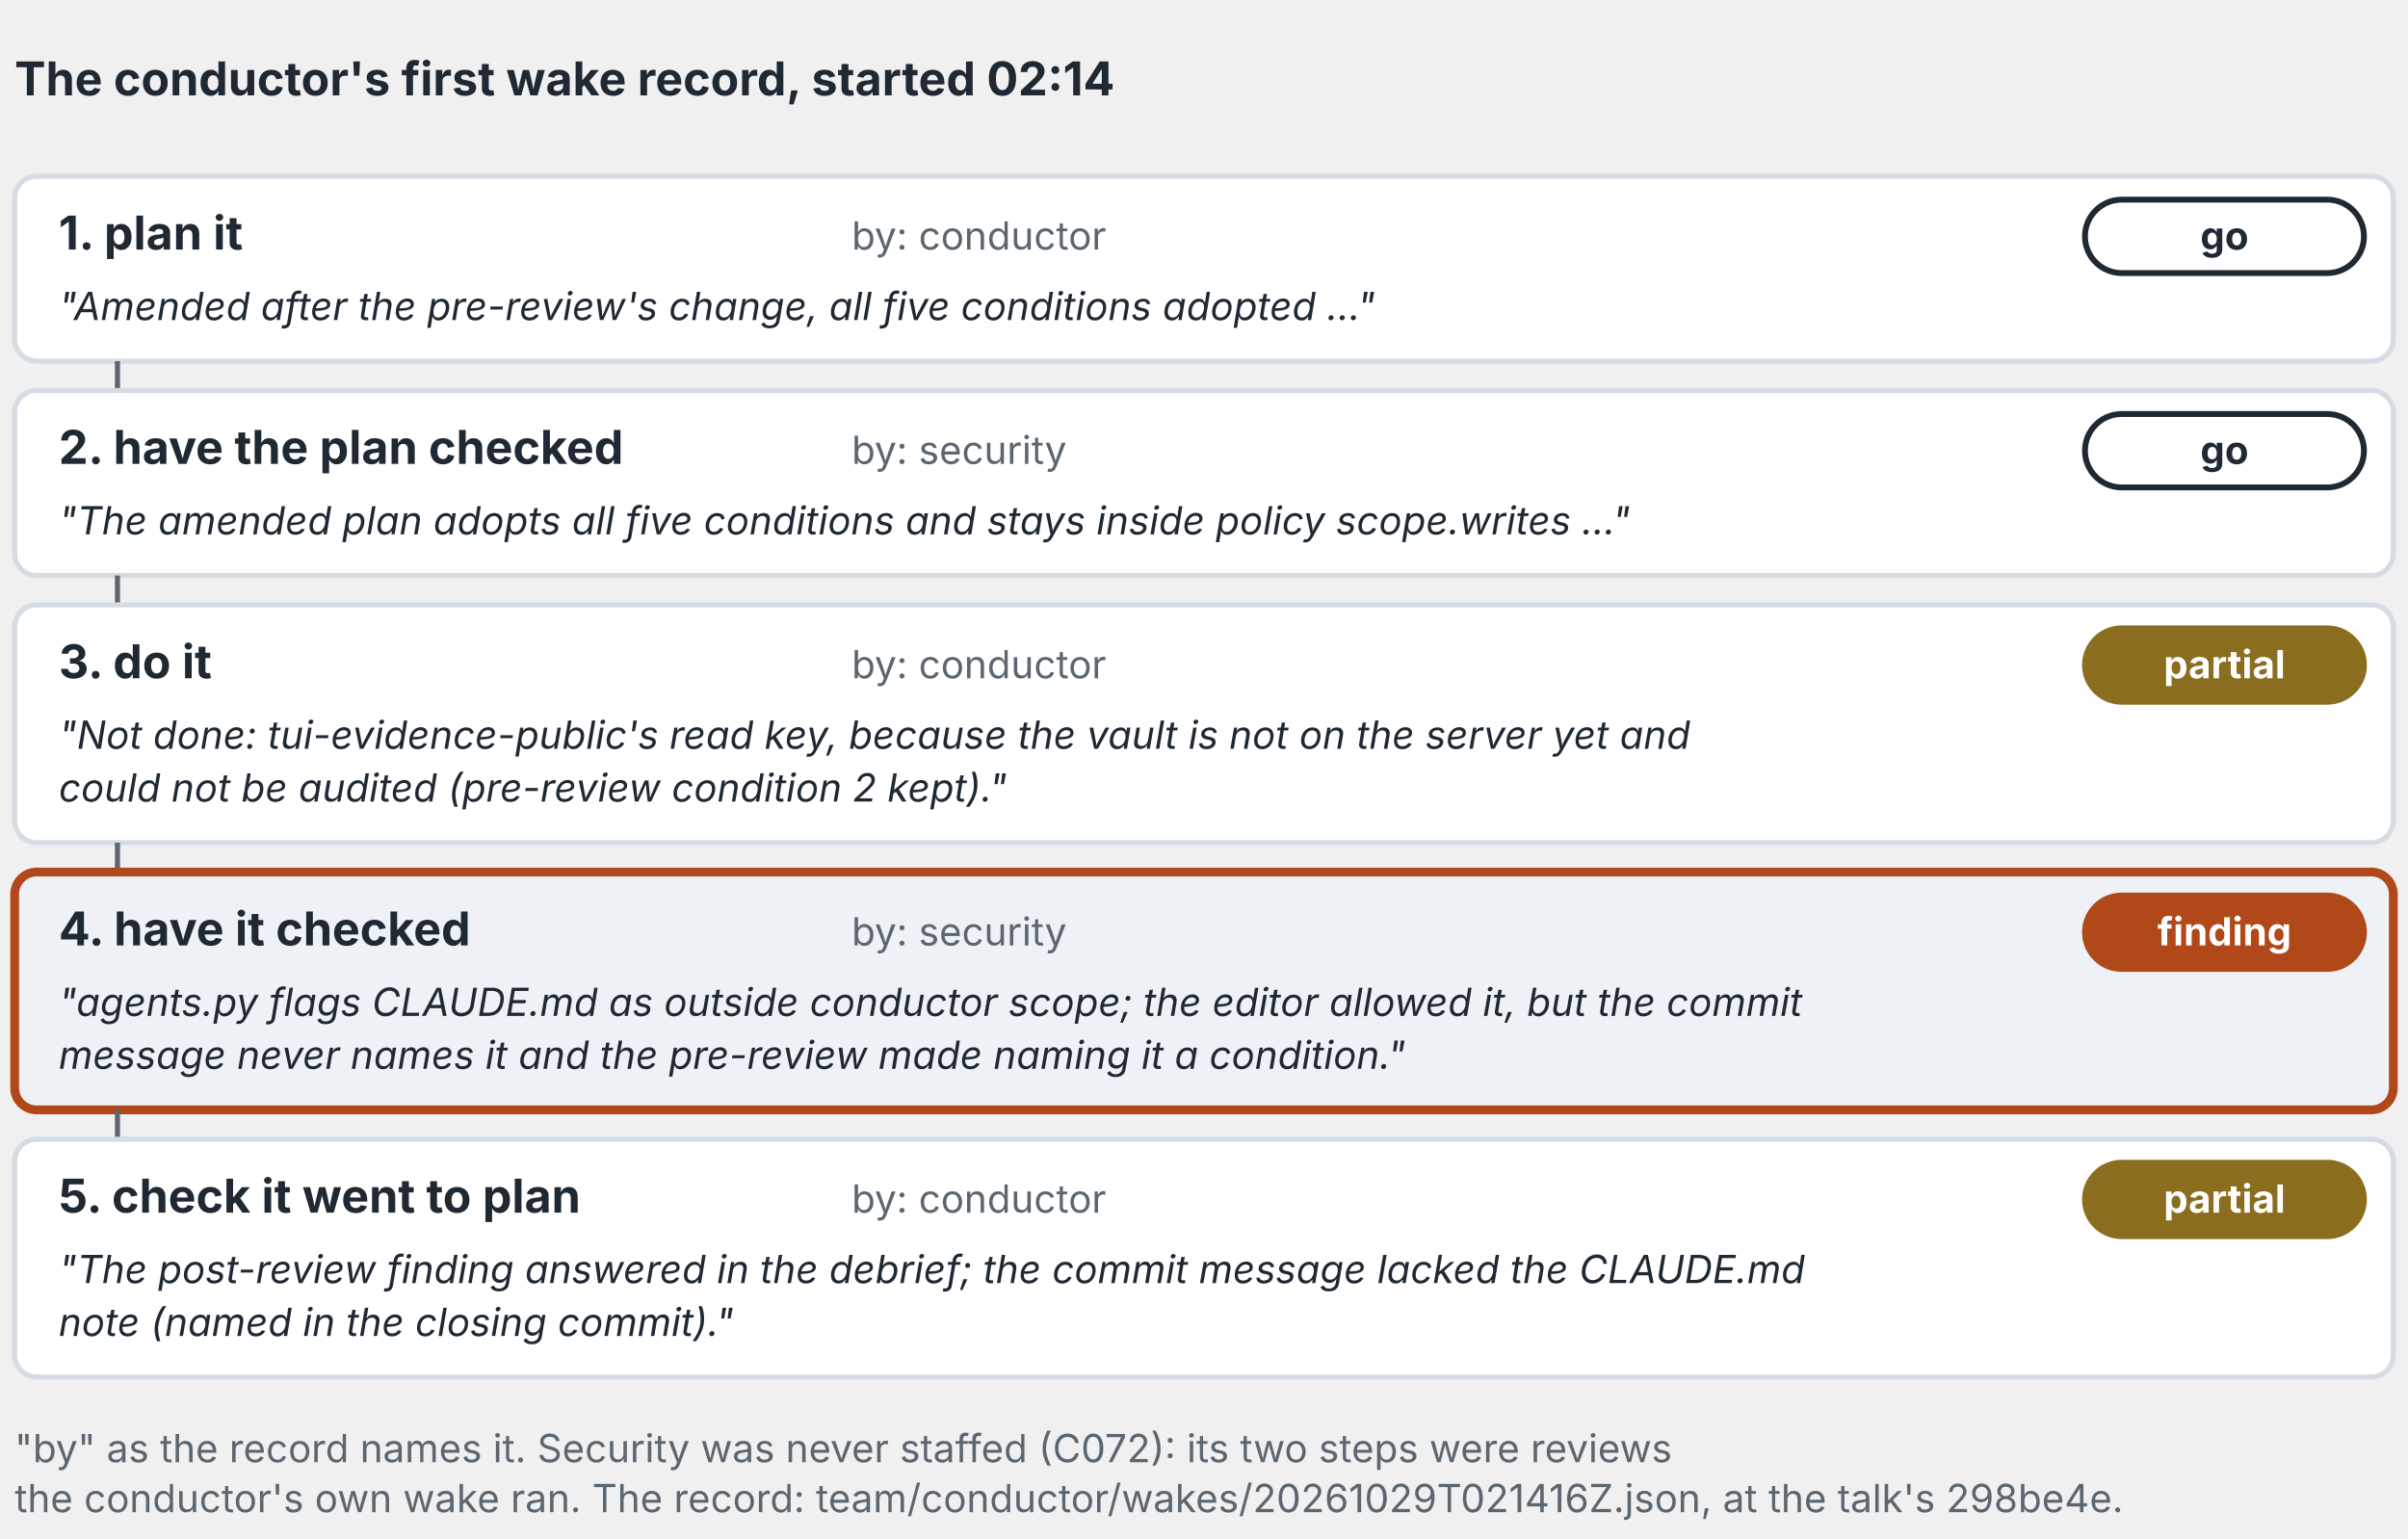
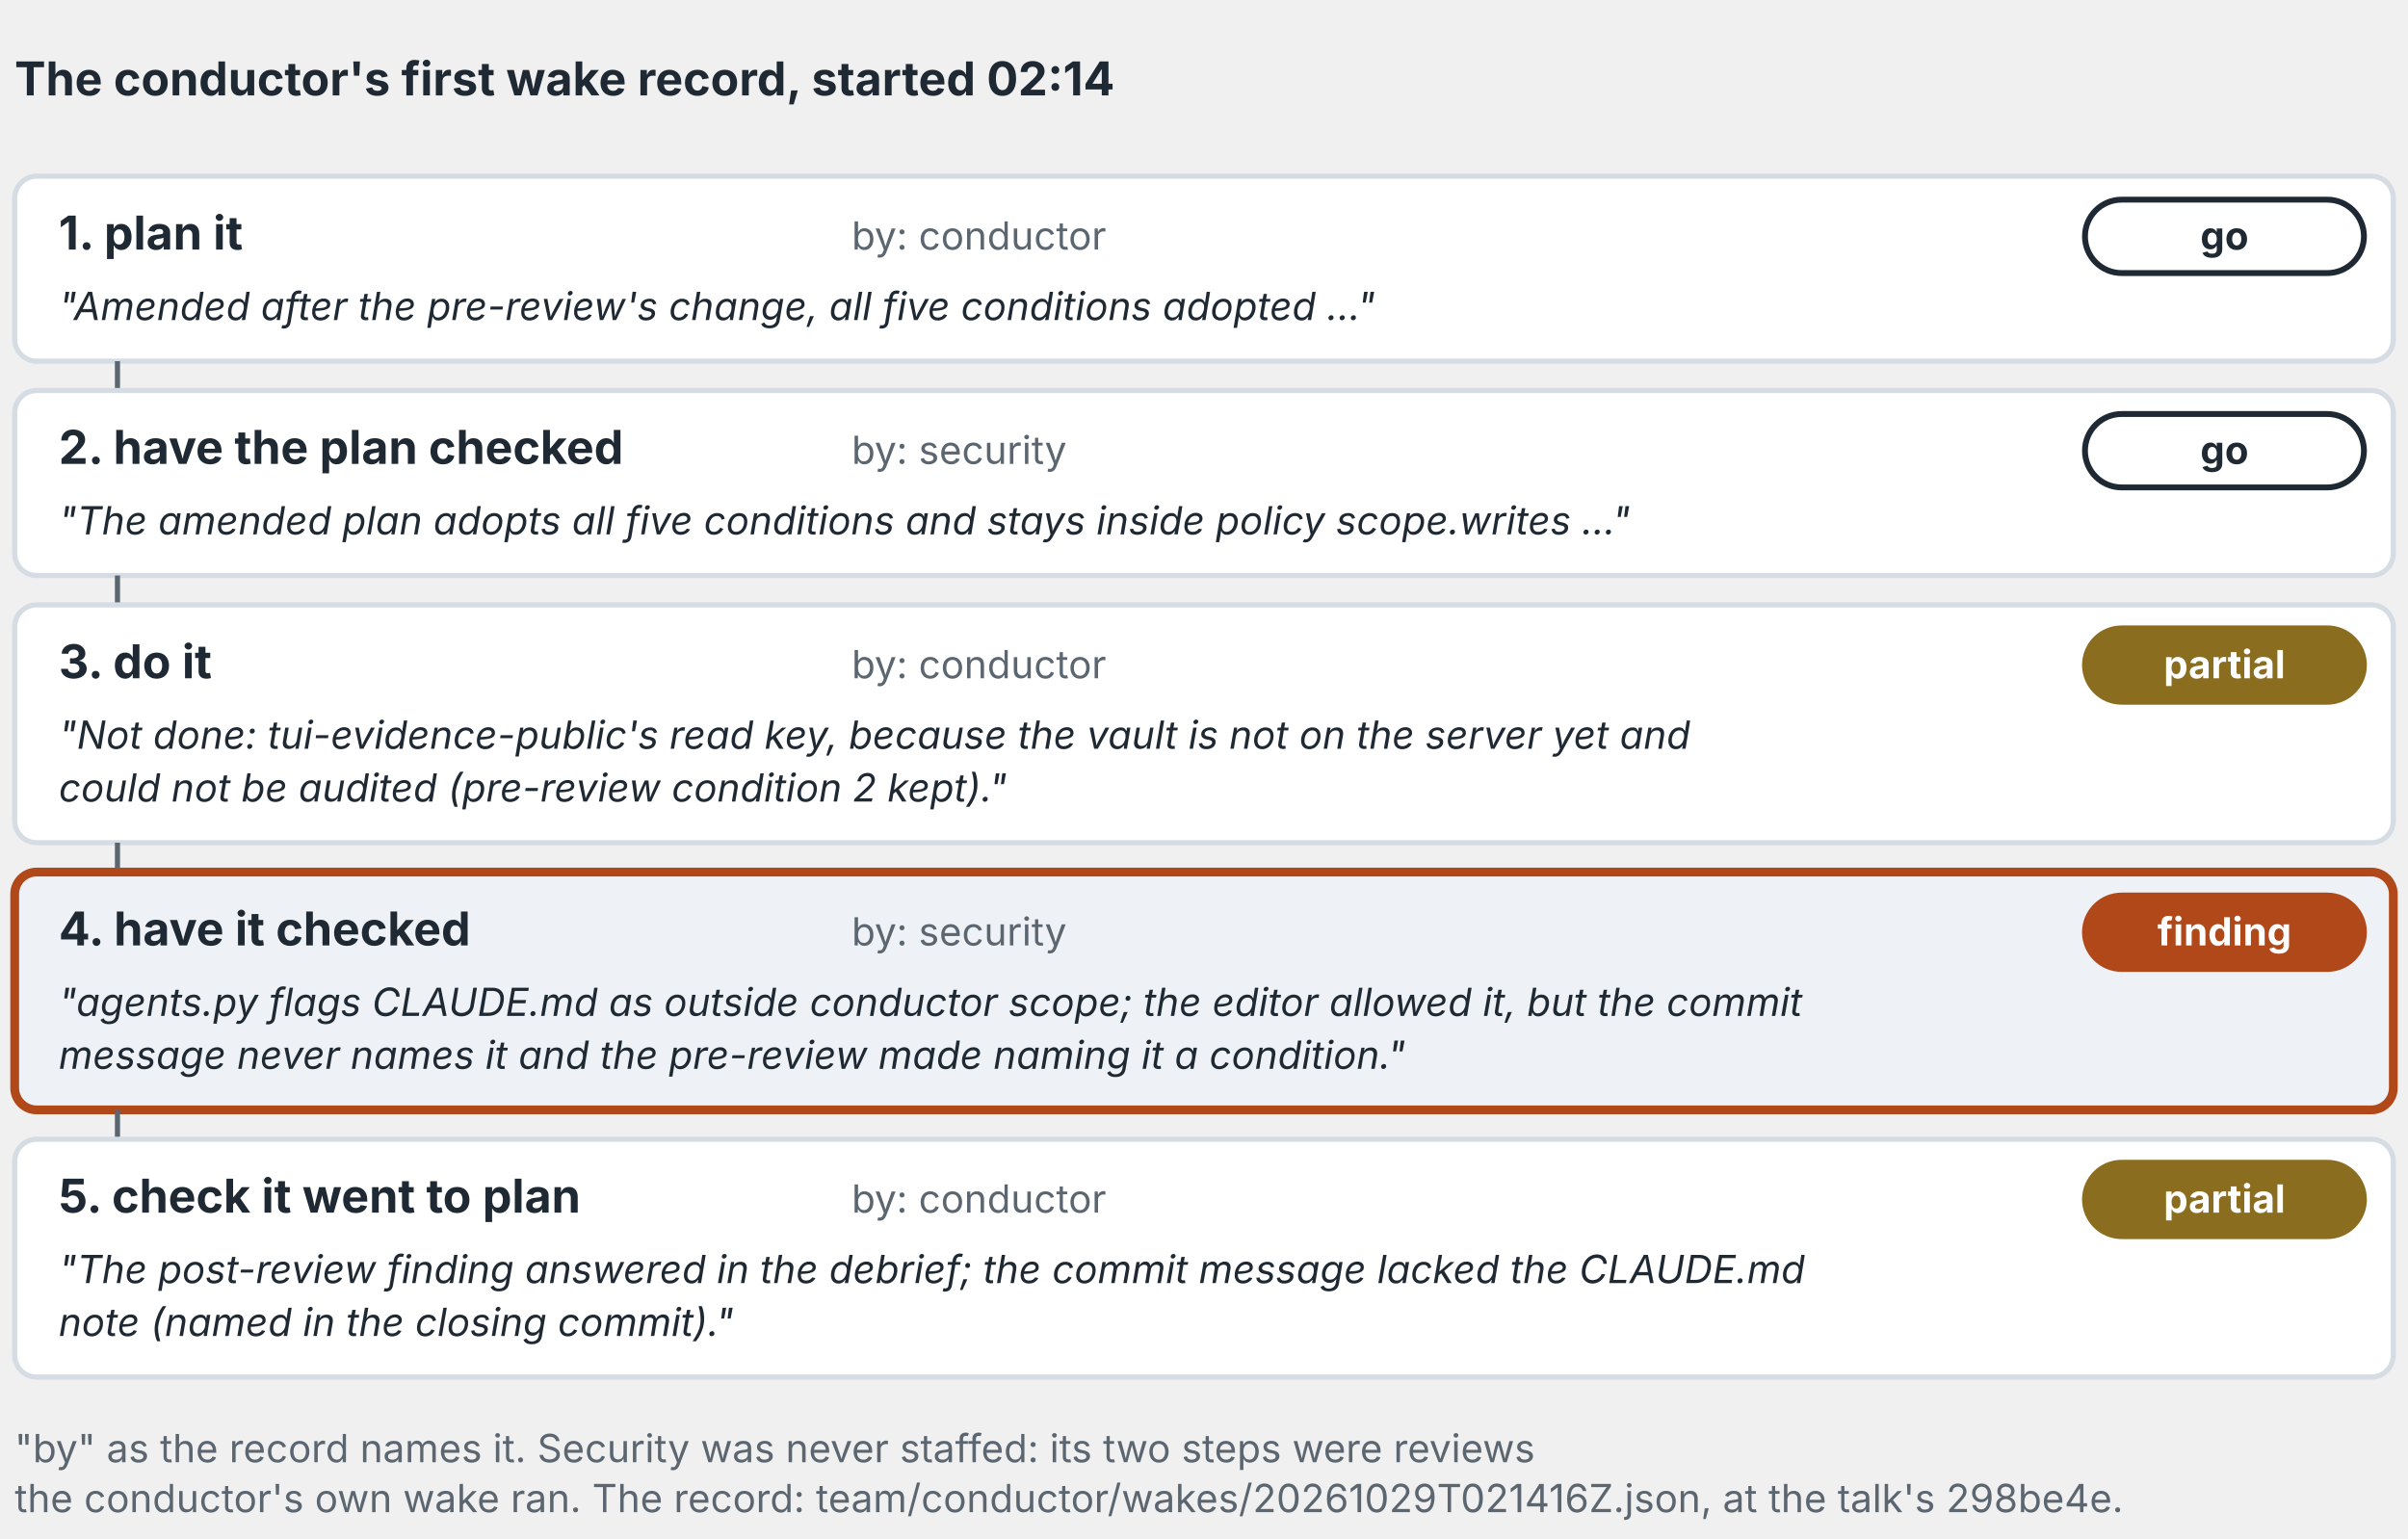
<svg xmlns="http://www.w3.org/2000/svg" width="164mm" height="104.8mm" viewBox="0 0 164 104.8" role="img" aria-label="The wake record as a page: the conductor's first wake, five boxes in a column, each with its step, who ran it as the record names it, its verdict and a sentence from the record; the verdicts go, go, partial, finding, partial, the finding in step four highlighted.">
  <text x="1.00" y="6.50" font-family="Inter, Helvetica, Arial, sans-serif" font-size="3.175" font-weight="700" fill="#1f2933" text-anchor="start">The conductor's first wake record, started 02:14</text>
  <rect x="1" y="12.00" width="162.00" height="12.60" rx="1.5" fill="#ffffff" stroke="#d5dce4" stroke-width="0.35" />
  <text x="4.00" y="17.00" font-family="Inter, Helvetica, Arial, sans-serif" font-size="3.175" font-weight="700" fill="#1f2933" text-anchor="start">1. plan it</text>
  <text x="58.00" y="17.00" font-family="Inter, Helvetica, Arial, sans-serif" font-size="2.646" font-weight="400" fill="#5b6670" text-anchor="start">by: conductor</text>
  <rect x="142.00" y="13.60" width="19" height="5.0" rx="2.5" fill="#ffffff" stroke="#1f2933" stroke-width=".4" />
  <text x="151.50" y="17.00" font-family="Inter, Helvetica, Arial, sans-serif" font-size="2.646" font-weight="700" fill="#1f2933" text-anchor="middle">go</text>
  <text x="4.00" y="21.80" font-family="Inter, Helvetica, Arial, sans-serif" font-size="2.646" font-weight="400" fill="#1f2933" text-anchor="start" font-style="italic">"Amended after the pre-review's change, all five conditions adopted ..."</text>
  <line x1="8" y1="24.60" x2="8" y2="26.60" stroke="#5b6670" stroke-width=".35" />
  <rect x="1" y="26.60" width="162.00" height="12.60" rx="1.5" fill="#ffffff" stroke="#d5dce4" stroke-width="0.35" />
  <text x="4.00" y="31.60" font-family="Inter, Helvetica, Arial, sans-serif" font-size="3.175" font-weight="700" fill="#1f2933" text-anchor="start">2. have the plan checked</text>
  <text x="58.00" y="31.60" font-family="Inter, Helvetica, Arial, sans-serif" font-size="2.646" font-weight="400" fill="#5b6670" text-anchor="start">by: security</text>
  <rect x="142.00" y="28.20" width="19" height="5.0" rx="2.5" fill="#ffffff" stroke="#1f2933" stroke-width=".4" />
  <text x="151.50" y="31.60" font-family="Inter, Helvetica, Arial, sans-serif" font-size="2.646" font-weight="700" fill="#1f2933" text-anchor="middle">go</text>
  <text x="4.00" y="36.40" font-family="Inter, Helvetica, Arial, sans-serif" font-size="2.646" font-weight="400" fill="#1f2933" text-anchor="start" font-style="italic">"The amended plan adopts all five conditions and stays inside policy scope.writes ..."</text>
  <line x1="8" y1="39.20" x2="8" y2="41.20" stroke="#5b6670" stroke-width=".35" />
  <rect x="1" y="41.20" width="162.00" height="16.20" rx="1.5" fill="#ffffff" stroke="#d5dce4" stroke-width="0.35" />
  <text x="4.00" y="46.20" font-family="Inter, Helvetica, Arial, sans-serif" font-size="3.175" font-weight="700" fill="#1f2933" text-anchor="start">3. do it</text>
  <text x="58.00" y="46.20" font-family="Inter, Helvetica, Arial, sans-serif" font-size="2.646" font-weight="400" fill="#5b6670" text-anchor="start">by: conductor</text>
  <rect x="142.00" y="42.80" width="19" height="5.0" rx="2.5" fill="#8a6d1f" stroke="#8a6d1f" stroke-width=".4" />
  <text x="151.50" y="46.20" font-family="Inter, Helvetica, Arial, sans-serif" font-size="2.646" font-weight="700" fill="#ffffff" text-anchor="middle">partial</text>
  <text x="4.00" y="51.00" font-family="Inter, Helvetica, Arial, sans-serif" font-size="2.646" font-weight="400" fill="#1f2933" text-anchor="start" font-style="italic">"Not done: tui-evidence-public's read key, because the vault is not on the server yet and</text>
  <text x="4.00" y="54.60" font-family="Inter, Helvetica, Arial, sans-serif" font-size="2.646" font-weight="400" fill="#1f2933" text-anchor="start" font-style="italic">could not be audited (pre-review condition 2 kept)."</text>
  <line x1="8" y1="57.40" x2="8" y2="59.40" stroke="#5b6670" stroke-width=".35" />
  <rect x="1" y="59.40" width="162.00" height="16.20" rx="1.5" fill="#eef2f6" stroke="#b0481a" stroke-width="0.6" />
  <text x="4.00" y="64.40" font-family="Inter, Helvetica, Arial, sans-serif" font-size="3.175" font-weight="700" fill="#1f2933" text-anchor="start">4. have it checked</text>
  <text x="58.00" y="64.40" font-family="Inter, Helvetica, Arial, sans-serif" font-size="2.646" font-weight="400" fill="#5b6670" text-anchor="start">by: security</text>
  <rect x="142.00" y="61.00" width="19" height="5.0" rx="2.5" fill="#b0481a" stroke="#b0481a" stroke-width=".4" />
  <text x="151.50" y="64.40" font-family="Inter, Helvetica, Arial, sans-serif" font-size="2.646" font-weight="700" fill="#ffffff" text-anchor="middle">finding</text>
  <text x="4.00" y="69.20" font-family="Inter, Helvetica, Arial, sans-serif" font-size="2.646" font-weight="400" fill="#1f2933" text-anchor="start" font-style="italic">"agents.py flags CLAUDE.md as outside conductor scope; the editor allowed it, but the commit</text>
  <text x="4.00" y="72.80" font-family="Inter, Helvetica, Arial, sans-serif" font-size="2.646" font-weight="400" fill="#1f2933" text-anchor="start" font-style="italic">message never names it and the pre-review made naming it a condition."</text>
  <line x1="8" y1="75.60" x2="8" y2="77.60" stroke="#5b6670" stroke-width=".35" />
  <rect x="1" y="77.60" width="162.00" height="16.20" rx="1.5" fill="#ffffff" stroke="#d5dce4" stroke-width="0.35" />
  <text x="4.00" y="82.60" font-family="Inter, Helvetica, Arial, sans-serif" font-size="3.175" font-weight="700" fill="#1f2933" text-anchor="start">5. check it went to plan</text>
  <text x="58.00" y="82.60" font-family="Inter, Helvetica, Arial, sans-serif" font-size="2.646" font-weight="400" fill="#5b6670" text-anchor="start">by: conductor</text>
  <rect x="142.00" y="79.20" width="19" height="5.0" rx="2.5" fill="#8a6d1f" stroke="#8a6d1f" stroke-width=".4" />
  <text x="151.50" y="82.60" font-family="Inter, Helvetica, Arial, sans-serif" font-size="2.646" font-weight="700" fill="#ffffff" text-anchor="middle">partial</text>
  <text x="4.00" y="87.40" font-family="Inter, Helvetica, Arial, sans-serif" font-size="2.646" font-weight="400" fill="#1f2933" text-anchor="start" font-style="italic">"The post-review finding answered in the debrief; the commit message lacked the CLAUDE.md</text>
  <text x="4.00" y="91.00" font-family="Inter, Helvetica, Arial, sans-serif" font-size="2.646" font-weight="400" fill="#1f2933" text-anchor="start" font-style="italic">note (named in the closing commit)."</text>
-   <text x="1.00" y="99.60" font-family="Inter, Helvetica, Arial, sans-serif" font-size="2.646" font-weight="400" fill="#5b6670" text-anchor="start">"by" as the record names it. Security was never staffed (C072): its two steps were reviews</text>
+   <text x="1.00" y="99.60" font-family="Inter, Helvetica, Arial, sans-serif" font-size="2.646" font-weight="400" fill="#5b6670" text-anchor="start">"by" as the record names it. Security was never staffed: its two steps were reviews</text>
  <text x="1.00" y="103.00" font-family="Inter, Helvetica, Arial, sans-serif" font-size="2.646" font-weight="400" fill="#5b6670" text-anchor="start">the conductor's own wake ran. The record: team/conductor/wakes/20261029T021416Z.json, at the talk's 298be4e.</text>
</svg>
